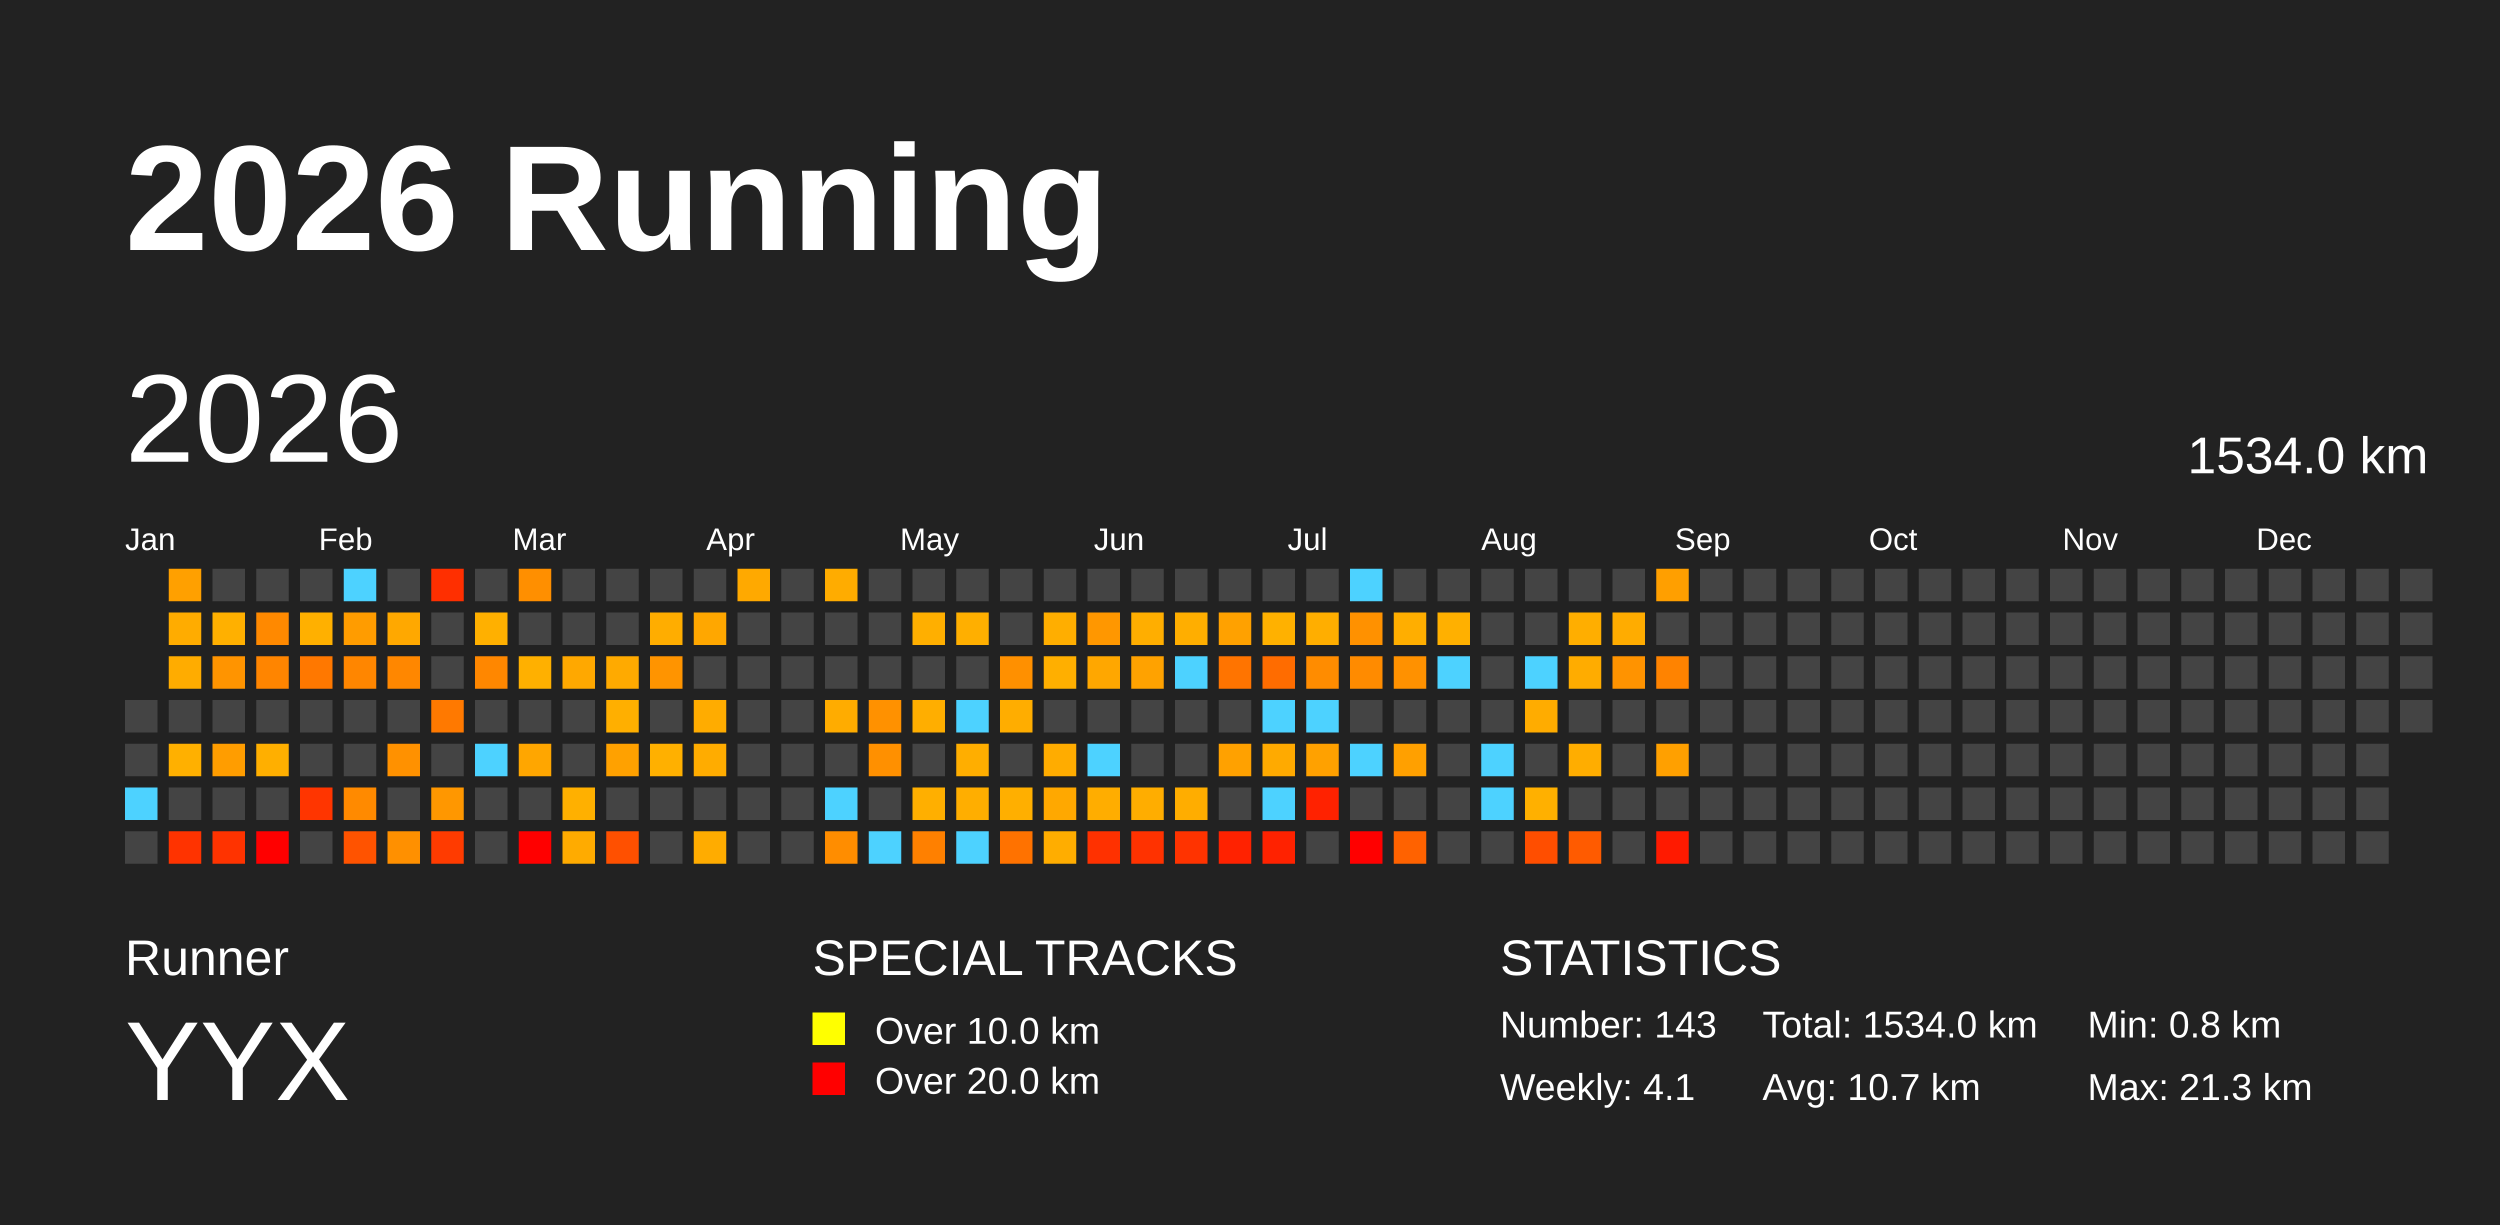
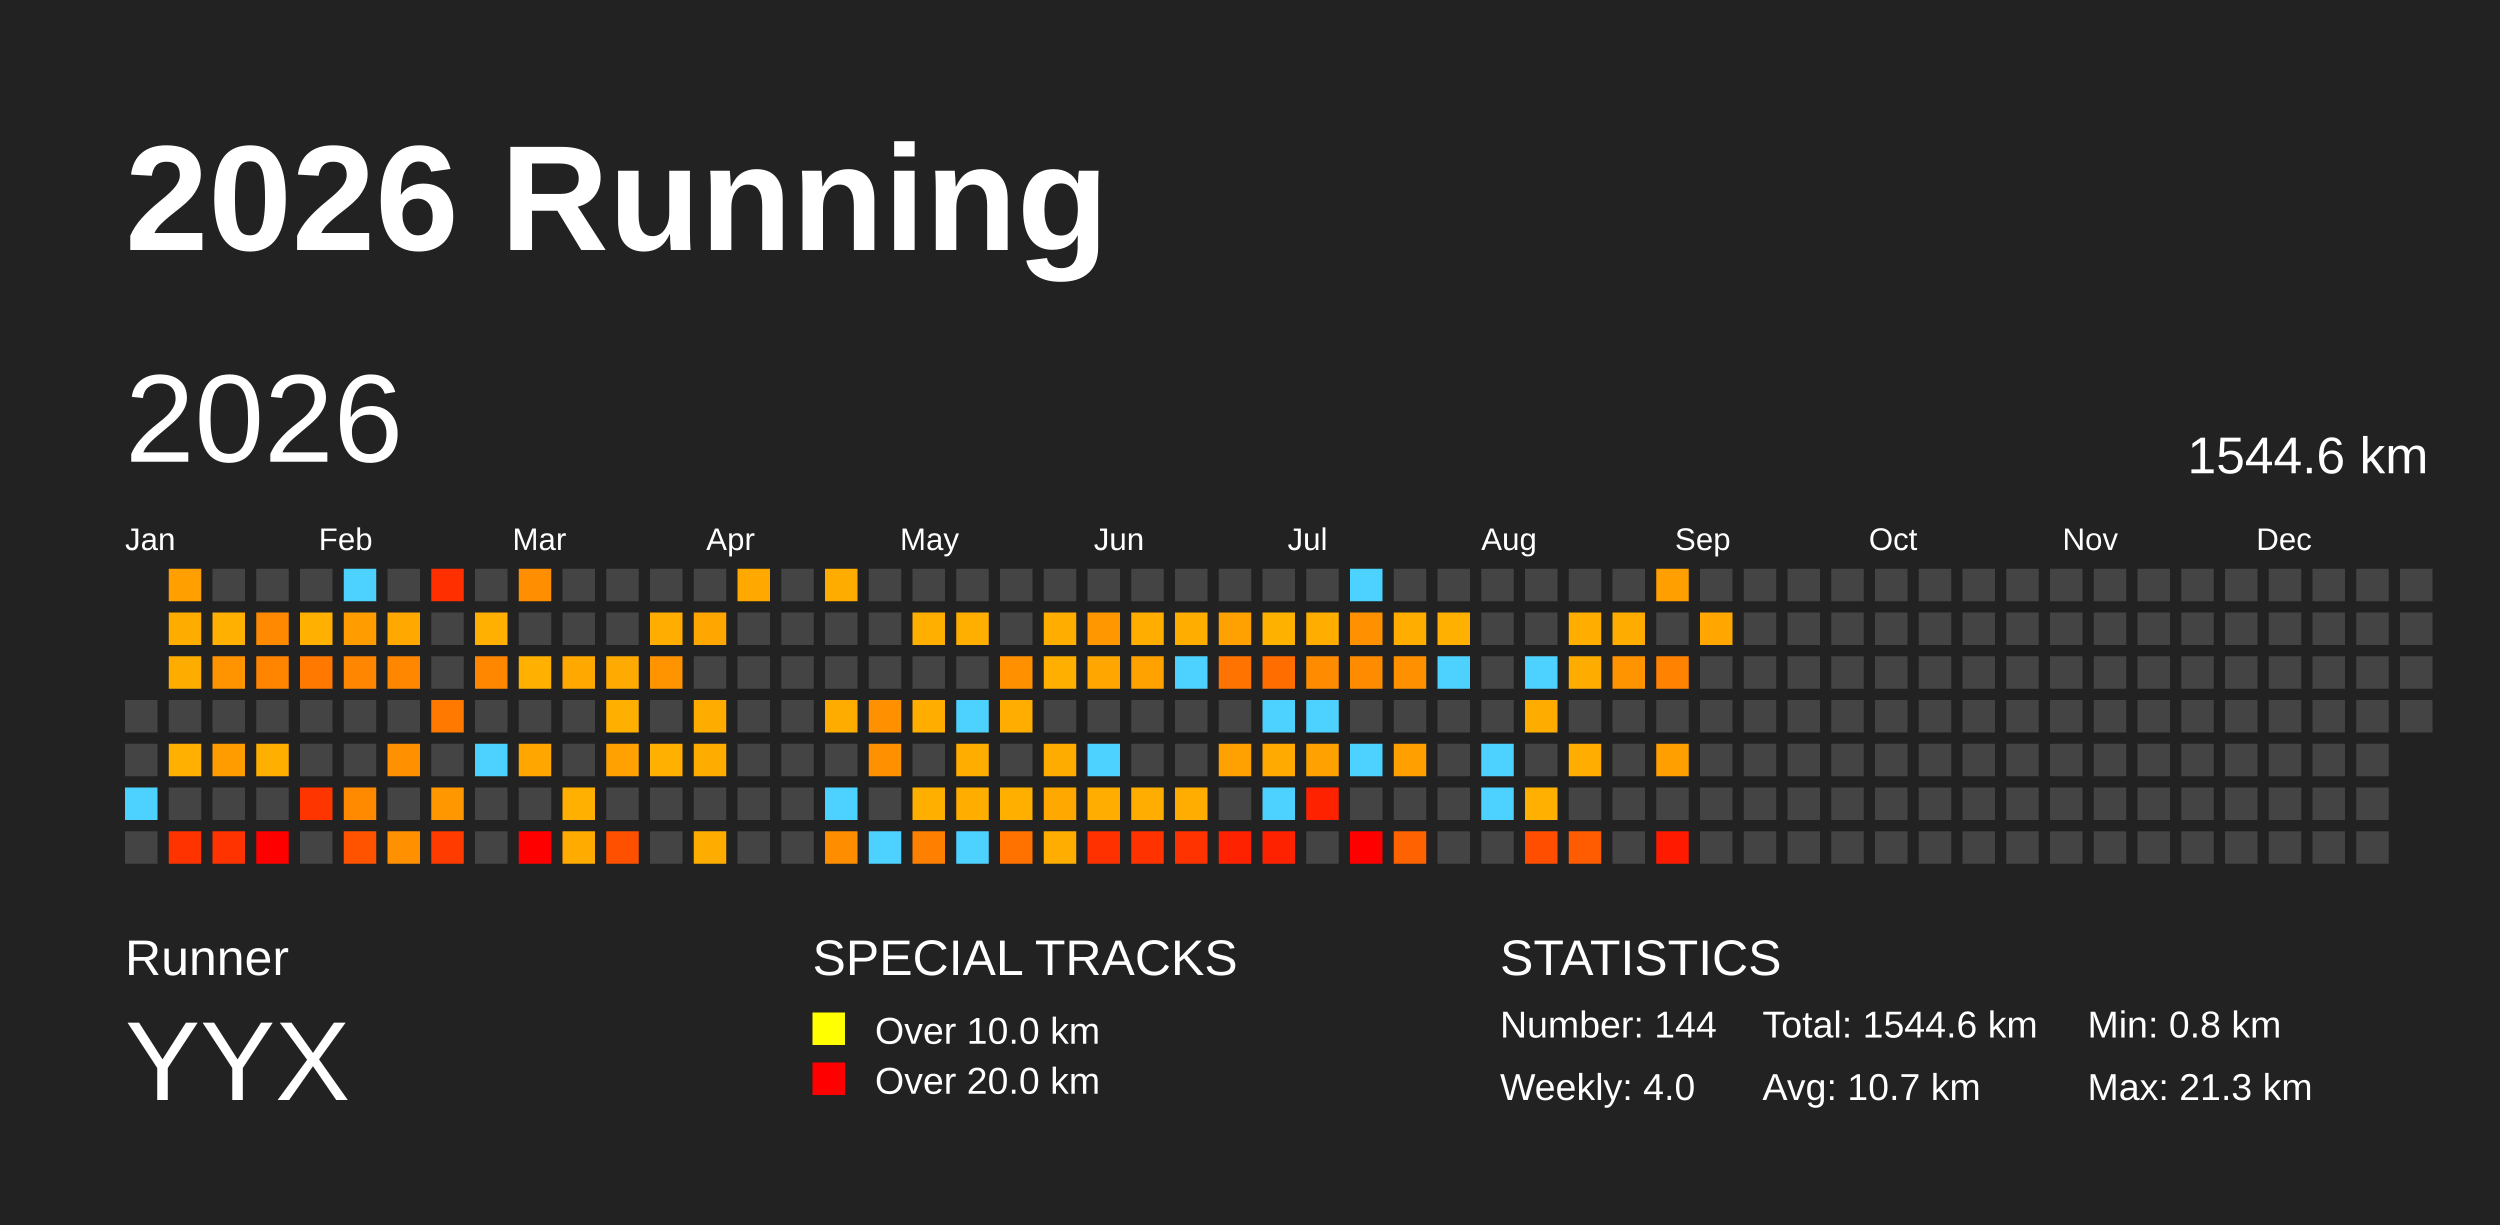
<svg xmlns="http://www.w3.org/2000/svg" baseProfile="full" height="98mm" version="1.1" viewBox="0,0,200,98" width="200mm">
  <defs />
  <rect fill="#222222" height="98" width="200" x="0" y="0" />
  <text fill="#FFFFFF" style="font-size:12px; font-family:Arial; font-weight:bold;" x="10" y="20">2026 Running</text>
  <text fill="#FFFFFF" style="font-size:4px; font-family:Arial" x="10" y="78">Runner</text>
  <text fill="#FFFFFF" style="font-size:9px; font-family:Arial" x="10" y="88">YYX</text>
  <text fill="#FFFFFF" style="font-size:4px; font-family:Arial" x="65" y="78">SPECIAL TRACKS</text>
  <rect fill="yellow" height="2.6" width="2.6" x="65" y="81" />
  <text fill="#FFFFFF" style="font-size:3px; font-family:Arial" x="70" y="83.5">Over 10.0 km</text>
  <rect fill="red" height="2.6" width="2.6" x="65" y="85" />
  <text fill="#FFFFFF" style="font-size:3px; font-family:Arial" x="70" y="87.5">Over 20.0 km</text>
  <text fill="#FFFFFF" style="font-size:4px; font-family:Arial" x="120" y="78">STATISTICS</text>
-   <text fill="#FFFFFF" style="font-size:3px; font-family:Arial" x="120" y="83">Number: 143</text>
-   <text fill="#FFFFFF" style="font-size:3px; font-family:Arial" x="120" y="88">Weekly: 4.1</text>
-   <text fill="#FFFFFF" style="font-size:3px; font-family:Arial" x="141" y="83">Total: 1534.0 km</text>
+   <text fill="#FFFFFF" style="font-size:3px; font-family:Arial" x="120" y="83">Number: 144</text>
+   <text fill="#FFFFFF" style="font-size:3px; font-family:Arial" x="120" y="88">Weekly: 4.0</text>
+   <text fill="#FFFFFF" style="font-size:3px; font-family:Arial" x="141" y="83">Total: 1544.6 km</text>
  <text fill="#FFFFFF" style="font-size:3px; font-family:Arial" x="141" y="88">Avg: 10.7 km</text>
  <text fill="#FFFFFF" style="font-size:3px; font-family:Arial" x="167" y="83">Min: 0.8 km</text>
  <text fill="#FFFFFF" style="font-size:3px; font-family:Arial" x="167" y="88">Max: 21.3 km</text>
  <text dominant-baseline="hanging" fill="#FFFFFF" style="font-size:10.0px; font-family:Arial;" x="10" y="30">2026</text>
-   <text dominant-baseline="hanging" fill="#FFFFFF" style="font-size:4.125px; font-family:Arial;" x="175" y="35">1534.0 km</text>
+   <text dominant-baseline="hanging" fill="#FFFFFF" style="font-size:4.125px; font-family:Arial;" x="175" y="35">1544.6 km</text>
  <text fill="#FFFFFF" style="font-size:2.5px; font-family:Arial" x="10.0" y="44">Jan</text>
  <text fill="#FFFFFF" style="font-size:2.5px; font-family:Arial" x="25.5" y="44">Feb</text>
  <text fill="#FFFFFF" style="font-size:2.5px; font-family:Arial" x="41.0" y="44">Mar</text>
  <text fill="#FFFFFF" style="font-size:2.5px; font-family:Arial" x="56.5" y="44">Apr</text>
  <text fill="#FFFFFF" style="font-size:2.5px; font-family:Arial" x="72.0" y="44">May</text>
  <text fill="#FFFFFF" style="font-size:2.5px; font-family:Arial" x="87.5" y="44">Jun</text>
  <text fill="#FFFFFF" style="font-size:2.5px; font-family:Arial" x="103.0" y="44">Jul</text>
  <text fill="#FFFFFF" style="font-size:2.5px; font-family:Arial" x="118.5" y="44">Aug</text>
  <text fill="#FFFFFF" style="font-size:2.5px; font-family:Arial" x="134.0" y="44">Sep</text>
  <text fill="#FFFFFF" style="font-size:2.5px; font-family:Arial" x="149.5" y="44">Oct</text>
  <text fill="#FFFFFF" style="font-size:2.5px; font-family:Arial" x="165.0" y="44">Nov</text>
  <text fill="#FFFFFF" style="font-size:2.5px; font-family:Arial" x="180.5" y="44">Dec</text>
  <rect fill="#444444" height="2.6" width="2.6" x="10.0" y="56.0" />
  <rect fill="#444444" height="2.6" width="2.6" x="10.0" y="59.5" />
  <rect fill="#4dd2ff" height="2.6" width="2.6" x="10.0" y="63.0" />
  <rect fill="#444444" height="2.6" width="2.6" x="10.0" y="66.5" />
  <rect fill="#ffa000" height="2.6" width="2.6" x="13.5" y="45.5" />
  <rect fill="#ffac00" height="2.6" width="2.6" x="13.5" y="49.0" />
  <rect fill="#ffac00" height="2.6" width="2.6" x="13.5" y="52.5" />
  <rect fill="#444444" height="2.6" width="2.6" x="13.5" y="56.0" />
  <rect fill="#ffb000" height="2.6" width="2.6" x="13.5" y="59.5" />
  <rect fill="#444444" height="2.6" width="2.6" x="13.5" y="63.0" />
  <rect fill="#ff3300" height="2.6" width="2.6" x="13.5" y="66.5" />
  <rect fill="#444444" height="2.6" width="2.6" x="17.0" y="45.5" />
  <rect fill="#ffb000" height="2.6" width="2.6" x="17.0" y="49.0" />
  <rect fill="#ff9400" height="2.6" width="2.6" x="17.0" y="52.5" />
  <rect fill="#444444" height="2.6" width="2.6" x="17.0" y="56.0" />
  <rect fill="#ff9d00" height="2.6" width="2.6" x="17.0" y="59.5" />
  <rect fill="#444444" height="2.6" width="2.6" x="17.0" y="63.0" />
  <rect fill="#ff3300" height="2.6" width="2.6" x="17.0" y="66.5" />
  <rect fill="#444444" height="2.6" width="2.6" x="20.5" y="45.5" />
  <rect fill="#ff8900" height="2.6" width="2.6" x="20.5" y="49.0" />
  <rect fill="#ff8500" height="2.6" width="2.6" x="20.5" y="52.5" />
  <rect fill="#444444" height="2.6" width="2.6" x="20.5" y="56.0" />
  <rect fill="#ffaf00" height="2.6" width="2.6" x="20.5" y="59.5" />
  <rect fill="#444444" height="2.6" width="2.6" x="20.5" y="63.0" />
  <rect fill="red" height="2.6" width="2.6" x="20.5" y="66.5" />
  <rect fill="#444444" height="2.6" width="2.6" x="24.0" y="45.5" />
  <rect fill="#ffb000" height="2.6" width="2.6" x="24.0" y="49.0" />
  <rect fill="#ff7800" height="2.6" width="2.6" x="24.0" y="52.5" />
  <rect fill="#444444" height="2.6" width="2.6" x="24.0" y="56.0" />
  <rect fill="#444444" height="2.6" width="2.6" x="24.0" y="59.5" />
  <rect fill="#ff3500" height="2.6" width="2.6" x="24.0" y="63.0" />
  <rect fill="#444444" height="2.6" width="2.6" x="24.0" y="66.5" />
  <rect fill="#4dd2ff" height="2.6" width="2.6" x="27.5" y="45.5" />
  <rect fill="#ff9c00" height="2.6" width="2.6" x="27.5" y="49.0" />
  <rect fill="#ff8600" height="2.6" width="2.6" x="27.5" y="52.5" />
  <rect fill="#444444" height="2.6" width="2.6" x="27.5" y="56.0" />
  <rect fill="#444444" height="2.6" width="2.6" x="27.5" y="59.5" />
  <rect fill="#ff8a00" height="2.6" width="2.6" x="27.5" y="63.0" />
  <rect fill="#ff5300" height="2.6" width="2.6" x="27.5" y="66.5" />
  <rect fill="#444444" height="2.6" width="2.6" x="31.0" y="45.5" />
  <rect fill="#ffa800" height="2.6" width="2.6" x="31.0" y="49.0" />
  <rect fill="#ff8700" height="2.6" width="2.6" x="31.0" y="52.5" />
  <rect fill="#444444" height="2.6" width="2.6" x="31.0" y="56.0" />
  <rect fill="#ff9100" height="2.6" width="2.6" x="31.0" y="59.5" />
  <rect fill="#444444" height="2.6" width="2.6" x="31.0" y="63.0" />
  <rect fill="#ff9000" height="2.6" width="2.6" x="31.0" y="66.5" />
  <rect fill="#ff2f00" height="2.6" width="2.6" x="34.5" y="45.5" />
  <rect fill="#444444" height="2.6" width="2.6" x="34.5" y="49.0" />
  <rect fill="#444444" height="2.6" width="2.6" x="34.5" y="52.5" />
  <rect fill="#ff7900" height="2.6" width="2.6" x="34.5" y="56.0" />
  <rect fill="#444444" height="2.6" width="2.6" x="34.5" y="59.5" />
  <rect fill="#ff9700" height="2.6" width="2.6" x="34.5" y="63.0" />
  <rect fill="#ff3b00" height="2.6" width="2.6" x="34.5" y="66.5" />
  <rect fill="#444444" height="2.6" width="2.6" x="38.0" y="45.5" />
  <rect fill="#ffb000" height="2.6" width="2.6" x="38.0" y="49.0" />
  <rect fill="#ff8700" height="2.6" width="2.6" x="38.0" y="52.5" />
  <rect fill="#444444" height="2.6" width="2.6" x="38.0" y="56.0" />
  <rect fill="#4dd2ff" height="2.6" width="2.6" x="38.0" y="59.5" />
  <rect fill="#444444" height="2.6" width="2.6" x="38.0" y="63.0" />
  <rect fill="#444444" height="2.6" width="2.6" x="38.0" y="66.5" />
  <rect fill="#ff8f00" height="2.6" width="2.6" x="41.5" y="45.5" />
  <rect fill="#444444" height="2.6" width="2.6" x="41.5" y="49.0" />
  <rect fill="#ffb000" height="2.6" width="2.6" x="41.5" y="52.5" />
  <rect fill="#444444" height="2.6" width="2.6" x="41.5" y="56.0" />
  <rect fill="#ffa600" height="2.6" width="2.6" x="41.5" y="59.5" />
  <rect fill="#444444" height="2.6" width="2.6" x="41.5" y="63.0" />
  <rect fill="red" height="2.6" width="2.6" x="41.5" y="66.5" />
  <rect fill="#444444" height="2.6" width="2.6" x="45.0" y="45.5" />
  <rect fill="#444444" height="2.6" width="2.6" x="45.0" y="49.0" />
  <rect fill="#ffa800" height="2.6" width="2.6" x="45.0" y="52.5" />
  <rect fill="#444444" height="2.6" width="2.6" x="45.0" y="56.0" />
  <rect fill="#444444" height="2.6" width="2.6" x="45.0" y="59.5" />
  <rect fill="#ffb000" height="2.6" width="2.6" x="45.0" y="63.0" />
  <rect fill="#ffab00" height="2.6" width="2.6" x="45.0" y="66.5" />
  <rect fill="#444444" height="2.6" width="2.6" x="48.5" y="45.5" />
  <rect fill="#444444" height="2.6" width="2.6" x="48.5" y="49.0" />
  <rect fill="#ffaa00" height="2.6" width="2.6" x="48.5" y="52.5" />
  <rect fill="#ffaf00" height="2.6" width="2.6" x="48.5" y="56.0" />
  <rect fill="#ffa100" height="2.6" width="2.6" x="48.5" y="59.5" />
  <rect fill="#444444" height="2.6" width="2.6" x="48.5" y="63.0" />
  <rect fill="#ff5000" height="2.6" width="2.6" x="48.5" y="66.5" />
  <rect fill="#444444" height="2.6" width="2.6" x="52.0" y="45.5" />
  <rect fill="#ffad00" height="2.6" width="2.6" x="52.0" y="49.0" />
  <rect fill="#ff9400" height="2.6" width="2.6" x="52.0" y="52.5" />
  <rect fill="#444444" height="2.6" width="2.6" x="52.0" y="56.0" />
  <rect fill="#ffb000" height="2.6" width="2.6" x="52.0" y="59.5" />
  <rect fill="#444444" height="2.6" width="2.6" x="52.0" y="63.0" />
  <rect fill="#444444" height="2.6" width="2.6" x="52.0" y="66.5" />
  <rect fill="#444444" height="2.6" width="2.6" x="55.5" y="45.5" />
  <rect fill="#ffa700" height="2.6" width="2.6" x="55.5" y="49.0" />
  <rect fill="#444444" height="2.6" width="2.6" x="55.5" y="52.5" />
  <rect fill="#ffac00" height="2.6" width="2.6" x="55.5" y="56.0" />
  <rect fill="#ffac00" height="2.6" width="2.6" x="55.5" y="59.5" />
  <rect fill="#444444" height="2.6" width="2.6" x="55.5" y="63.0" />
  <rect fill="#ffac00" height="2.6" width="2.6" x="55.5" y="66.5" />
  <rect fill="#ffa900" height="2.6" width="2.6" x="59.0" y="45.5" />
  <rect fill="#444444" height="2.6" width="2.6" x="59.0" y="49.0" />
  <rect fill="#444444" height="2.6" width="2.6" x="59.0" y="52.5" />
  <rect fill="#444444" height="2.6" width="2.6" x="59.0" y="56.0" />
  <rect fill="#444444" height="2.6" width="2.6" x="59.0" y="59.5" />
  <rect fill="#444444" height="2.6" width="2.6" x="59.0" y="63.0" />
  <rect fill="#444444" height="2.6" width="2.6" x="59.0" y="66.5" />
  <rect fill="#444444" height="2.6" width="2.6" x="62.5" y="45.5" />
  <rect fill="#444444" height="2.6" width="2.6" x="62.5" y="49.0" />
  <rect fill="#444444" height="2.6" width="2.6" x="62.5" y="52.5" />
  <rect fill="#444444" height="2.6" width="2.6" x="62.5" y="56.0" />
  <rect fill="#444444" height="2.6" width="2.6" x="62.5" y="59.5" />
  <rect fill="#444444" height="2.6" width="2.6" x="62.5" y="63.0" />
  <rect fill="#444444" height="2.6" width="2.6" x="62.5" y="66.5" />
  <rect fill="#ffac00" height="2.6" width="2.6" x="66.0" y="45.5" />
  <rect fill="#444444" height="2.6" width="2.6" x="66.0" y="49.0" />
  <rect fill="#444444" height="2.6" width="2.6" x="66.0" y="52.5" />
  <rect fill="#ffac00" height="2.6" width="2.6" x="66.0" y="56.0" />
  <rect fill="#444444" height="2.6" width="2.6" x="66.0" y="59.5" />
  <rect fill="#4dd2ff" height="2.6" width="2.6" x="66.0" y="63.0" />
  <rect fill="#ff8d00" height="2.6" width="2.6" x="66.0" y="66.5" />
  <rect fill="#444444" height="2.6" width="2.6" x="69.5" y="45.5" />
  <rect fill="#444444" height="2.6" width="2.6" x="69.5" y="49.0" />
  <rect fill="#444444" height="2.6" width="2.6" x="69.5" y="52.5" />
  <rect fill="#ff9100" height="2.6" width="2.6" x="69.5" y="56.0" />
  <rect fill="#ff9000" height="2.6" width="2.6" x="69.5" y="59.5" />
  <rect fill="#444444" height="2.6" width="2.6" x="69.5" y="63.0" />
  <rect fill="#4dd2ff" height="2.6" width="2.6" x="69.5" y="66.5" />
  <rect fill="#444444" height="2.6" width="2.6" x="73.0" y="45.5" />
  <rect fill="#ffaf00" height="2.6" width="2.6" x="73.0" y="49.0" />
  <rect fill="#444444" height="2.6" width="2.6" x="73.0" y="52.5" />
  <rect fill="#ffae00" height="2.6" width="2.6" x="73.0" y="56.0" />
  <rect fill="#444444" height="2.6" width="2.6" x="73.0" y="59.5" />
  <rect fill="#ffaf00" height="2.6" width="2.6" x="73.0" y="63.0" />
  <rect fill="#ff8000" height="2.6" width="2.6" x="73.0" y="66.5" />
  <rect fill="#444444" height="2.6" width="2.6" x="76.5" y="45.5" />
  <rect fill="#ffaf00" height="2.6" width="2.6" x="76.5" y="49.0" />
  <rect fill="#444444" height="2.6" width="2.6" x="76.5" y="52.5" />
  <rect fill="#4dd2ff" height="2.6" width="2.6" x="76.5" y="56.0" />
  <rect fill="#ffae00" height="2.6" width="2.6" x="76.5" y="59.5" />
  <rect fill="#ffae00" height="2.6" width="2.6" x="76.5" y="63.0" />
  <rect fill="#4dd2ff" height="2.6" width="2.6" x="76.5" y="66.5" />
  <rect fill="#444444" height="2.6" width="2.6" x="80.0" y="45.5" />
  <rect fill="#444444" height="2.6" width="2.6" x="80.0" y="49.0" />
  <rect fill="#ff9000" height="2.6" width="2.6" x="80.0" y="52.5" />
  <rect fill="#ffad00" height="2.6" width="2.6" x="80.0" y="56.0" />
  <rect fill="#444444" height="2.6" width="2.6" x="80.0" y="59.5" />
  <rect fill="#ffaf00" height="2.6" width="2.6" x="80.0" y="63.0" />
  <rect fill="#ff7200" height="2.6" width="2.6" x="80.0" y="66.5" />
  <rect fill="#444444" height="2.6" width="2.6" x="83.5" y="45.5" />
  <rect fill="#ffae00" height="2.6" width="2.6" x="83.5" y="49.0" />
  <rect fill="#ffaf00" height="2.6" width="2.6" x="83.5" y="52.5" />
  <rect fill="#444444" height="2.6" width="2.6" x="83.5" y="56.0" />
  <rect fill="#ffac00" height="2.6" width="2.6" x="83.5" y="59.5" />
  <rect fill="#ffa800" height="2.6" width="2.6" x="83.5" y="63.0" />
  <rect fill="#ffad00" height="2.6" width="2.6" x="83.5" y="66.5" />
  <rect fill="#444444" height="2.6" width="2.6" x="87.0" y="45.5" />
  <rect fill="#ff9700" height="2.6" width="2.6" x="87.0" y="49.0" />
  <rect fill="#ffa700" height="2.6" width="2.6" x="87.0" y="52.5" />
  <rect fill="#444444" height="2.6" width="2.6" x="87.0" y="56.0" />
  <rect fill="#4dd2ff" height="2.6" width="2.6" x="87.0" y="59.5" />
  <rect fill="#ffad00" height="2.6" width="2.6" x="87.0" y="63.0" />
  <rect fill="#ff3100" height="2.6" width="2.6" x="87.0" y="66.5" />
  <rect fill="#444444" height="2.6" width="2.6" x="90.5" y="45.5" />
  <rect fill="#ffae00" height="2.6" width="2.6" x="90.5" y="49.0" />
  <rect fill="#ffa200" height="2.6" width="2.6" x="90.5" y="52.5" />
  <rect fill="#444444" height="2.6" width="2.6" x="90.5" y="56.0" />
  <rect fill="#444444" height="2.6" width="2.6" x="90.5" y="59.5" />
  <rect fill="#ffad00" height="2.6" width="2.6" x="90.5" y="63.0" />
  <rect fill="#ff3200" height="2.6" width="2.6" x="90.5" y="66.5" />
  <rect fill="#444444" height="2.6" width="2.6" x="94.0" y="45.5" />
  <rect fill="#ffae00" height="2.6" width="2.6" x="94.0" y="49.0" />
  <rect fill="#4dd2ff" height="2.6" width="2.6" x="94.0" y="52.5" />
  <rect fill="#444444" height="2.6" width="2.6" x="94.0" y="56.0" />
  <rect fill="#444444" height="2.6" width="2.6" x="94.0" y="59.5" />
  <rect fill="#ffad00" height="2.6" width="2.6" x="94.0" y="63.0" />
  <rect fill="#ff3300" height="2.6" width="2.6" x="94.0" y="66.5" />
  <rect fill="#444444" height="2.6" width="2.6" x="97.5" y="45.5" />
  <rect fill="#ffa100" height="2.6" width="2.6" x="97.5" y="49.0" />
  <rect fill="#ff7400" height="2.6" width="2.6" x="97.5" y="52.5" />
  <rect fill="#444444" height="2.6" width="2.6" x="97.5" y="56.0" />
  <rect fill="#ffa100" height="2.6" width="2.6" x="97.5" y="59.5" />
  <rect fill="#444444" height="2.6" width="2.6" x="97.5" y="63.0" />
  <rect fill="#ff2200" height="2.6" width="2.6" x="97.5" y="66.5" />
  <rect fill="#444444" height="2.6" width="2.6" x="101.0" y="45.5" />
  <rect fill="#ffb100" height="2.6" width="2.6" x="101.0" y="49.0" />
  <rect fill="#ff6c00" height="2.6" width="2.6" x="101.0" y="52.5" />
  <rect fill="#4dd2ff" height="2.6" width="2.6" x="101.0" y="56.0" />
  <rect fill="#ffaa00" height="2.6" width="2.6" x="101.0" y="59.5" />
  <rect fill="#4dd2ff" height="2.6" width="2.6" x="101.0" y="63.0" />
  <rect fill="#ff2200" height="2.6" width="2.6" x="101.0" y="66.5" />
  <rect fill="#444444" height="2.6" width="2.6" x="104.5" y="45.5" />
  <rect fill="#ffae00" height="2.6" width="2.6" x="104.5" y="49.0" />
  <rect fill="#ff8c00" height="2.6" width="2.6" x="104.5" y="52.5" />
  <rect fill="#4dd2ff" height="2.6" width="2.6" x="104.5" y="56.0" />
  <rect fill="#ffa100" height="2.6" width="2.6" x="104.5" y="59.5" />
  <rect fill="#ff2200" height="2.6" width="2.6" x="104.5" y="63.0" />
  <rect fill="#444444" height="2.6" width="2.6" x="104.5" y="66.5" />
  <rect fill="#4dd2ff" height="2.6" width="2.6" x="108.0" y="45.5" />
  <rect fill="#ff9100" height="2.6" width="2.6" x="108.0" y="49.0" />
  <rect fill="#ff8b00" height="2.6" width="2.6" x="108.0" y="52.5" />
  <rect fill="#444444" height="2.6" width="2.6" x="108.0" y="56.0" />
  <rect fill="#4dd2ff" height="2.6" width="2.6" x="108.0" y="59.5" />
  <rect fill="#444444" height="2.6" width="2.6" x="108.0" y="63.0" />
  <rect fill="red" height="2.6" width="2.6" x="108.0" y="66.5" />
  <rect fill="#444444" height="2.6" width="2.6" x="111.5" y="45.5" />
  <rect fill="#ffae00" height="2.6" width="2.6" x="111.5" y="49.0" />
  <rect fill="#ff9100" height="2.6" width="2.6" x="111.5" y="52.5" />
  <rect fill="#444444" height="2.6" width="2.6" x="111.5" y="56.0" />
  <rect fill="#ffa000" height="2.6" width="2.6" x="111.5" y="59.5" />
  <rect fill="#444444" height="2.6" width="2.6" x="111.5" y="63.0" />
  <rect fill="#ff6200" height="2.6" width="2.6" x="111.5" y="66.5" />
  <rect fill="#444444" height="2.6" width="2.6" x="115.0" y="45.5" />
  <rect fill="#ffb000" height="2.6" width="2.6" x="115.0" y="49.0" />
  <rect fill="#4dd2ff" height="2.6" width="2.6" x="115.0" y="52.5" />
  <rect fill="#444444" height="2.6" width="2.6" x="115.0" y="56.0" />
  <rect fill="#444444" height="2.6" width="2.6" x="115.0" y="59.5" />
  <rect fill="#444444" height="2.6" width="2.6" x="115.0" y="63.0" />
  <rect fill="#444444" height="2.6" width="2.6" x="115.0" y="66.5" />
  <rect fill="#444444" height="2.6" width="2.6" x="118.5" y="45.5" />
  <rect fill="#444444" height="2.6" width="2.6" x="118.5" y="49.0" />
  <rect fill="#444444" height="2.6" width="2.6" x="118.5" y="52.5" />
  <rect fill="#444444" height="2.6" width="2.6" x="118.5" y="56.0" />
  <rect fill="#4dd2ff" height="2.6" width="2.6" x="118.5" y="59.5" />
  <rect fill="#4dd2ff" height="2.6" width="2.6" x="118.5" y="63.0" />
  <rect fill="#444444" height="2.6" width="2.6" x="118.5" y="66.5" />
  <rect fill="#444444" height="2.6" width="2.6" x="122.0" y="45.5" />
  <rect fill="#444444" height="2.6" width="2.6" x="122.0" y="49.0" />
  <rect fill="#4dd2ff" height="2.6" width="2.6" x="122.0" y="52.5" />
  <rect fill="#ffac00" height="2.6" width="2.6" x="122.0" y="56.0" />
  <rect fill="#444444" height="2.6" width="2.6" x="122.0" y="59.5" />
  <rect fill="#ffb000" height="2.6" width="2.6" x="122.0" y="63.0" />
  <rect fill="#ff4e00" height="2.6" width="2.6" x="122.0" y="66.5" />
  <rect fill="#444444" height="2.6" width="2.6" x="125.5" y="45.5" />
  <rect fill="#ffae00" height="2.6" width="2.6" x="125.5" y="49.0" />
  <rect fill="#ffac00" height="2.6" width="2.6" x="125.5" y="52.5" />
  <rect fill="#444444" height="2.6" width="2.6" x="125.5" y="56.0" />
  <rect fill="#ffad00" height="2.6" width="2.6" x="125.5" y="59.5" />
  <rect fill="#444444" height="2.6" width="2.6" x="125.5" y="63.0" />
  <rect fill="#ff5b00" height="2.6" width="2.6" x="125.5" y="66.5" />
  <rect fill="#444444" height="2.6" width="2.6" x="129.0" y="45.5" />
  <rect fill="#ffac00" height="2.6" width="2.6" x="129.0" y="49.0" />
  <rect fill="#ff9300" height="2.6" width="2.6" x="129.0" y="52.5" />
  <rect fill="#444444" height="2.6" width="2.6" x="129.0" y="56.0" />
  <rect fill="#444444" height="2.6" width="2.6" x="129.0" y="59.5" />
  <rect fill="#444444" height="2.6" width="2.6" x="129.0" y="63.0" />
  <rect fill="#444444" height="2.6" width="2.6" x="129.0" y="66.5" />
  <rect fill="#ff9f00" height="2.6" width="2.6" x="132.5" y="45.5" />
  <rect fill="#444444" height="2.6" width="2.6" x="132.5" y="49.0" />
  <rect fill="#ff8300" height="2.6" width="2.6" x="132.5" y="52.5" />
  <rect fill="#444444" height="2.6" width="2.6" x="132.5" y="56.0" />
  <rect fill="#ffa000" height="2.6" width="2.6" x="132.5" y="59.5" />
  <rect fill="#444444" height="2.6" width="2.6" x="132.5" y="63.0" />
  <rect fill="#ff1a00" height="2.6" width="2.6" x="132.5" y="66.5" />
  <rect fill="#444444" height="2.6" width="2.6" x="136.0" y="45.5" />
-   <rect fill="#444444" height="2.6" width="2.6" x="136.0" y="49.0" />
+   <rect fill="#ffa700" height="2.6" width="2.6" x="136.0" y="49.0" />
  <rect fill="#444444" height="2.6" width="2.6" x="136.0" y="52.5" />
  <rect fill="#444444" height="2.6" width="2.6" x="136.0" y="56.0" />
  <rect fill="#444444" height="2.6" width="2.6" x="136.0" y="59.5" />
  <rect fill="#444444" height="2.6" width="2.6" x="136.0" y="63.0" />
  <rect fill="#444444" height="2.6" width="2.6" x="136.0" y="66.5" />
  <rect fill="#444444" height="2.6" width="2.6" x="139.5" y="45.5" />
  <rect fill="#444444" height="2.6" width="2.6" x="139.5" y="49.0" />
  <rect fill="#444444" height="2.6" width="2.6" x="139.5" y="52.5" />
  <rect fill="#444444" height="2.6" width="2.6" x="139.5" y="56.0" />
  <rect fill="#444444" height="2.6" width="2.6" x="139.5" y="59.5" />
  <rect fill="#444444" height="2.6" width="2.6" x="139.5" y="63.0" />
  <rect fill="#444444" height="2.6" width="2.6" x="139.5" y="66.5" />
  <rect fill="#444444" height="2.6" width="2.6" x="143.0" y="45.5" />
  <rect fill="#444444" height="2.6" width="2.6" x="143.0" y="49.0" />
  <rect fill="#444444" height="2.6" width="2.6" x="143.0" y="52.5" />
  <rect fill="#444444" height="2.6" width="2.6" x="143.0" y="56.0" />
  <rect fill="#444444" height="2.6" width="2.6" x="143.0" y="59.5" />
  <rect fill="#444444" height="2.6" width="2.6" x="143.0" y="63.0" />
  <rect fill="#444444" height="2.6" width="2.6" x="143.0" y="66.5" />
  <rect fill="#444444" height="2.6" width="2.6" x="146.5" y="45.5" />
  <rect fill="#444444" height="2.6" width="2.6" x="146.5" y="49.0" />
  <rect fill="#444444" height="2.6" width="2.6" x="146.5" y="52.5" />
  <rect fill="#444444" height="2.6" width="2.6" x="146.5" y="56.0" />
  <rect fill="#444444" height="2.6" width="2.6" x="146.5" y="59.5" />
  <rect fill="#444444" height="2.6" width="2.6" x="146.5" y="63.0" />
  <rect fill="#444444" height="2.6" width="2.6" x="146.5" y="66.5" />
  <rect fill="#444444" height="2.6" width="2.6" x="150.0" y="45.5" />
  <rect fill="#444444" height="2.6" width="2.6" x="150.0" y="49.0" />
  <rect fill="#444444" height="2.6" width="2.6" x="150.0" y="52.5" />
  <rect fill="#444444" height="2.6" width="2.6" x="150.0" y="56.0" />
  <rect fill="#444444" height="2.6" width="2.6" x="150.0" y="59.5" />
  <rect fill="#444444" height="2.6" width="2.6" x="150.0" y="63.0" />
  <rect fill="#444444" height="2.6" width="2.6" x="150.0" y="66.5" />
  <rect fill="#444444" height="2.6" width="2.6" x="153.5" y="45.5" />
  <rect fill="#444444" height="2.6" width="2.6" x="153.5" y="49.0" />
  <rect fill="#444444" height="2.6" width="2.6" x="153.5" y="52.5" />
  <rect fill="#444444" height="2.6" width="2.6" x="153.5" y="56.0" />
  <rect fill="#444444" height="2.6" width="2.6" x="153.5" y="59.5" />
  <rect fill="#444444" height="2.6" width="2.6" x="153.5" y="63.0" />
  <rect fill="#444444" height="2.6" width="2.6" x="153.5" y="66.5" />
  <rect fill="#444444" height="2.6" width="2.6" x="157.0" y="45.5" />
  <rect fill="#444444" height="2.6" width="2.6" x="157.0" y="49.0" />
  <rect fill="#444444" height="2.6" width="2.6" x="157.0" y="52.5" />
  <rect fill="#444444" height="2.6" width="2.6" x="157.0" y="56.0" />
  <rect fill="#444444" height="2.6" width="2.6" x="157.0" y="59.5" />
  <rect fill="#444444" height="2.6" width="2.6" x="157.0" y="63.0" />
  <rect fill="#444444" height="2.6" width="2.6" x="157.0" y="66.5" />
  <rect fill="#444444" height="2.6" width="2.6" x="160.5" y="45.5" />
  <rect fill="#444444" height="2.6" width="2.6" x="160.5" y="49.0" />
  <rect fill="#444444" height="2.6" width="2.6" x="160.5" y="52.5" />
  <rect fill="#444444" height="2.6" width="2.6" x="160.5" y="56.0" />
  <rect fill="#444444" height="2.6" width="2.6" x="160.5" y="59.5" />
  <rect fill="#444444" height="2.6" width="2.6" x="160.5" y="63.0" />
  <rect fill="#444444" height="2.6" width="2.6" x="160.5" y="66.5" />
  <rect fill="#444444" height="2.6" width="2.6" x="164.0" y="45.5" />
  <rect fill="#444444" height="2.6" width="2.6" x="164.0" y="49.0" />
  <rect fill="#444444" height="2.6" width="2.6" x="164.0" y="52.5" />
  <rect fill="#444444" height="2.6" width="2.6" x="164.0" y="56.0" />
  <rect fill="#444444" height="2.6" width="2.6" x="164.0" y="59.5" />
  <rect fill="#444444" height="2.6" width="2.6" x="164.0" y="63.0" />
  <rect fill="#444444" height="2.6" width="2.6" x="164.0" y="66.5" />
  <rect fill="#444444" height="2.6" width="2.6" x="167.5" y="45.5" />
  <rect fill="#444444" height="2.6" width="2.6" x="167.5" y="49.0" />
  <rect fill="#444444" height="2.6" width="2.6" x="167.5" y="52.5" />
  <rect fill="#444444" height="2.6" width="2.6" x="167.5" y="56.0" />
  <rect fill="#444444" height="2.6" width="2.6" x="167.5" y="59.5" />
  <rect fill="#444444" height="2.6" width="2.6" x="167.5" y="63.0" />
  <rect fill="#444444" height="2.6" width="2.6" x="167.5" y="66.5" />
  <rect fill="#444444" height="2.6" width="2.6" x="171.0" y="45.5" />
  <rect fill="#444444" height="2.6" width="2.6" x="171.0" y="49.0" />
  <rect fill="#444444" height="2.6" width="2.6" x="171.0" y="52.5" />
  <rect fill="#444444" height="2.6" width="2.6" x="171.0" y="56.0" />
  <rect fill="#444444" height="2.6" width="2.6" x="171.0" y="59.5" />
  <rect fill="#444444" height="2.6" width="2.6" x="171.0" y="63.0" />
  <rect fill="#444444" height="2.6" width="2.6" x="171.0" y="66.5" />
  <rect fill="#444444" height="2.6" width="2.6" x="174.5" y="45.5" />
  <rect fill="#444444" height="2.6" width="2.6" x="174.5" y="49.0" />
  <rect fill="#444444" height="2.6" width="2.6" x="174.5" y="52.5" />
  <rect fill="#444444" height="2.6" width="2.6" x="174.5" y="56.0" />
  <rect fill="#444444" height="2.6" width="2.6" x="174.5" y="59.5" />
  <rect fill="#444444" height="2.6" width="2.6" x="174.5" y="63.0" />
  <rect fill="#444444" height="2.6" width="2.6" x="174.5" y="66.5" />
  <rect fill="#444444" height="2.6" width="2.6" x="178.0" y="45.5" />
  <rect fill="#444444" height="2.6" width="2.6" x="178.0" y="49.0" />
  <rect fill="#444444" height="2.6" width="2.6" x="178.0" y="52.5" />
  <rect fill="#444444" height="2.6" width="2.6" x="178.0" y="56.0" />
  <rect fill="#444444" height="2.6" width="2.6" x="178.0" y="59.5" />
  <rect fill="#444444" height="2.6" width="2.6" x="178.0" y="63.0" />
  <rect fill="#444444" height="2.6" width="2.6" x="178.0" y="66.5" />
  <rect fill="#444444" height="2.6" width="2.6" x="181.5" y="45.5" />
  <rect fill="#444444" height="2.6" width="2.6" x="181.5" y="49.0" />
  <rect fill="#444444" height="2.6" width="2.6" x="181.5" y="52.5" />
  <rect fill="#444444" height="2.6" width="2.6" x="181.5" y="56.0" />
  <rect fill="#444444" height="2.6" width="2.6" x="181.5" y="59.5" />
  <rect fill="#444444" height="2.6" width="2.6" x="181.5" y="63.0" />
  <rect fill="#444444" height="2.6" width="2.6" x="181.5" y="66.5" />
  <rect fill="#444444" height="2.6" width="2.6" x="185.0" y="45.5" />
  <rect fill="#444444" height="2.6" width="2.6" x="185.0" y="49.0" />
  <rect fill="#444444" height="2.6" width="2.6" x="185.0" y="52.5" />
  <rect fill="#444444" height="2.6" width="2.6" x="185.0" y="56.0" />
  <rect fill="#444444" height="2.6" width="2.6" x="185.0" y="59.5" />
  <rect fill="#444444" height="2.6" width="2.6" x="185.0" y="63.0" />
  <rect fill="#444444" height="2.6" width="2.6" x="185.0" y="66.5" />
  <rect fill="#444444" height="2.6" width="2.6" x="188.5" y="45.5" />
  <rect fill="#444444" height="2.6" width="2.6" x="188.5" y="49.0" />
  <rect fill="#444444" height="2.6" width="2.6" x="188.5" y="52.5" />
  <rect fill="#444444" height="2.6" width="2.6" x="188.5" y="56.0" />
  <rect fill="#444444" height="2.6" width="2.6" x="188.5" y="59.5" />
  <rect fill="#444444" height="2.6" width="2.6" x="188.5" y="63.0" />
  <rect fill="#444444" height="2.6" width="2.6" x="188.5" y="66.5" />
  <rect fill="#444444" height="2.6" width="2.6" x="192.0" y="45.5" />
  <rect fill="#444444" height="2.6" width="2.6" x="192.0" y="49.0" />
  <rect fill="#444444" height="2.6" width="2.6" x="192.0" y="52.5" />
  <rect fill="#444444" height="2.6" width="2.6" x="192.0" y="56.0" />
</svg>
